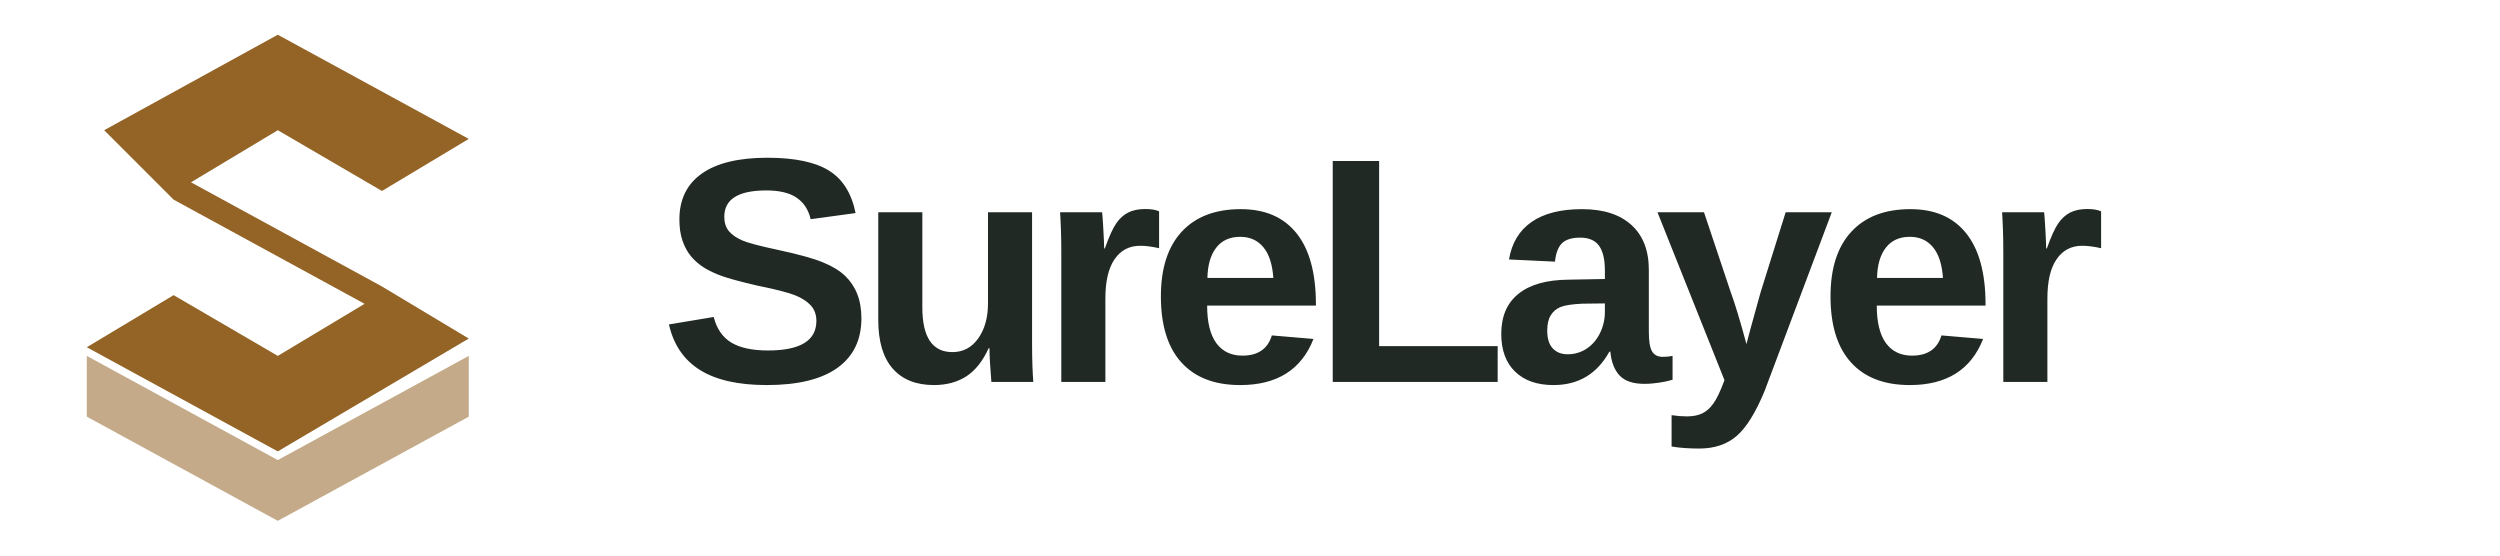
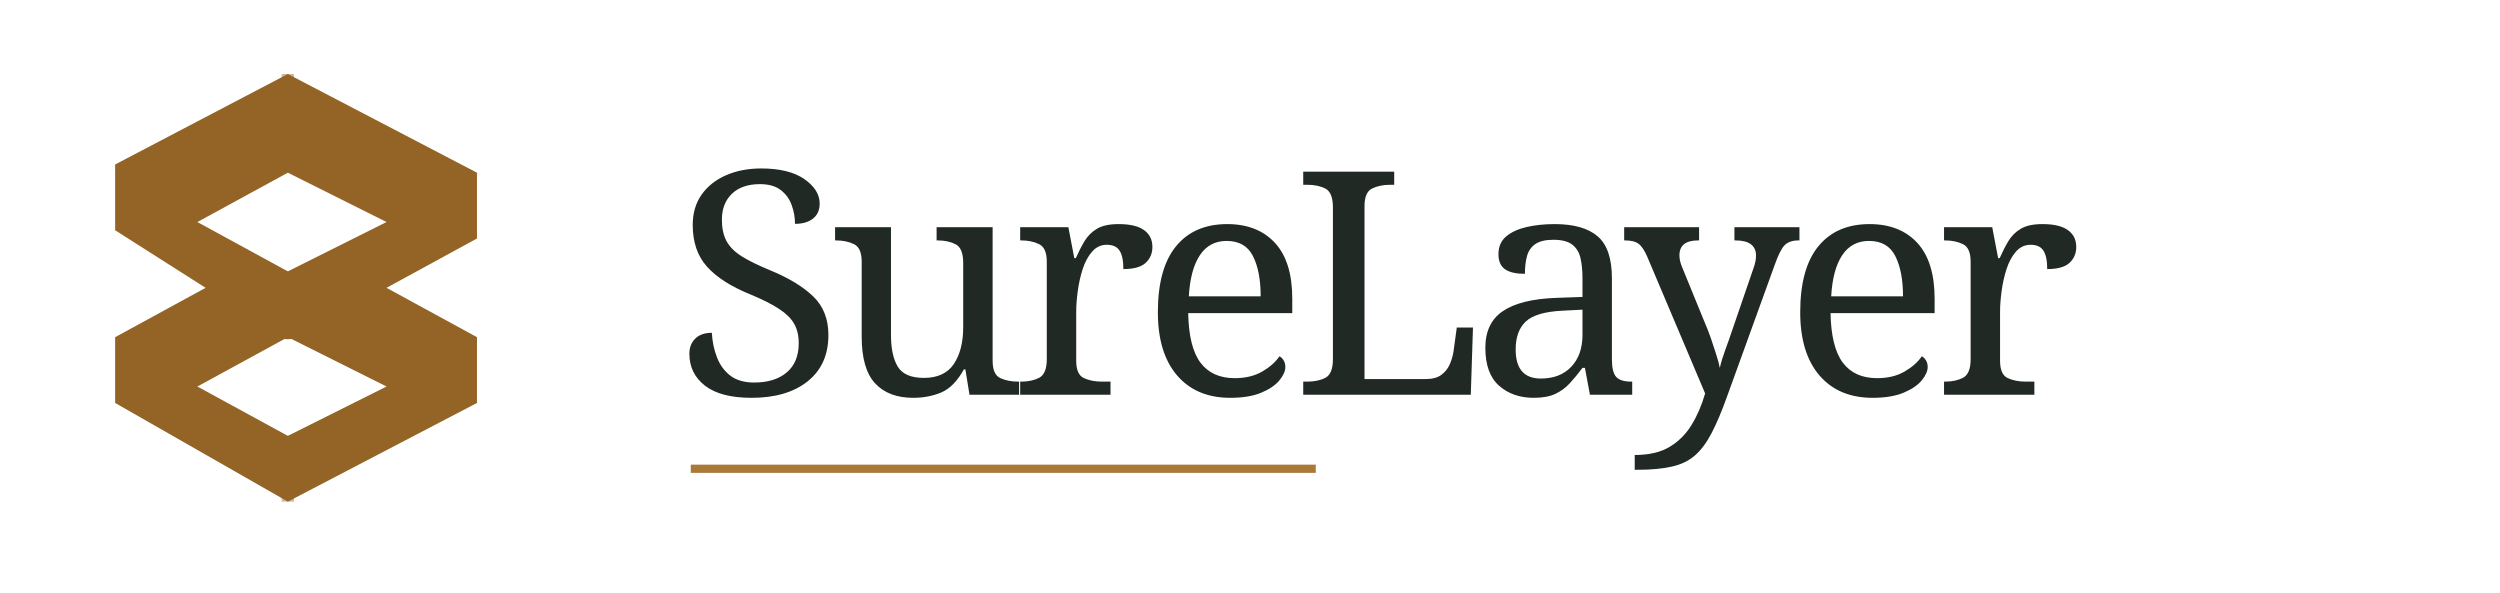
- <svg xmlns="http://www.w3.org/2000/svg" width="288" height="64" viewBox="0 0 288 64">
-   <g fill="#936426">
-     <path d="M12 15 32 4 54 16 44 22 32 15 22 21 44 33 54 39 32 52 10 40 20 34 32 41 42 35 20 23Z" />
-     <path d="m10 48 22 12 22-12v-7L32 53 10 41Z" opacity=".55" />
+ <svg xmlns="http://www.w3.org/2000/svg" width="304" height="72" viewBox="0 0 304 72">
+   <g transform="translate(4 4)" fill="#936426">
+     <path d="M10 16 31 5l23 12v8L43 31l11 6v8L31 57 10 45v-8l11-6-11-7v-8Zm21 1L20 23l11 6 12-6-12-6Zm0 20-11 6 11 6 12-6-12-6Z" fill-rule="evenodd" />
+     <path d="M31 5v12m0 12v8m0 12v8" stroke="#936426" stroke-width="1.5" opacity=".45" />
+     <circle cx="31" cy="35" r="2.25" />
  </g>
-   <text x="76" y="44" font-family="Arial,sans-serif" font-size="37" font-weight="600" letter-spacing="-1.8" fill="#202923">SureLayer</text>
+   <text x="82" y="48" font-family="Georgia,serif" font-size="38" font-weight="400" letter-spacing="-2" fill="#202923">SureLayer</text>
+   <path d="M84 57h76" stroke="#aa7939" />
</svg>
